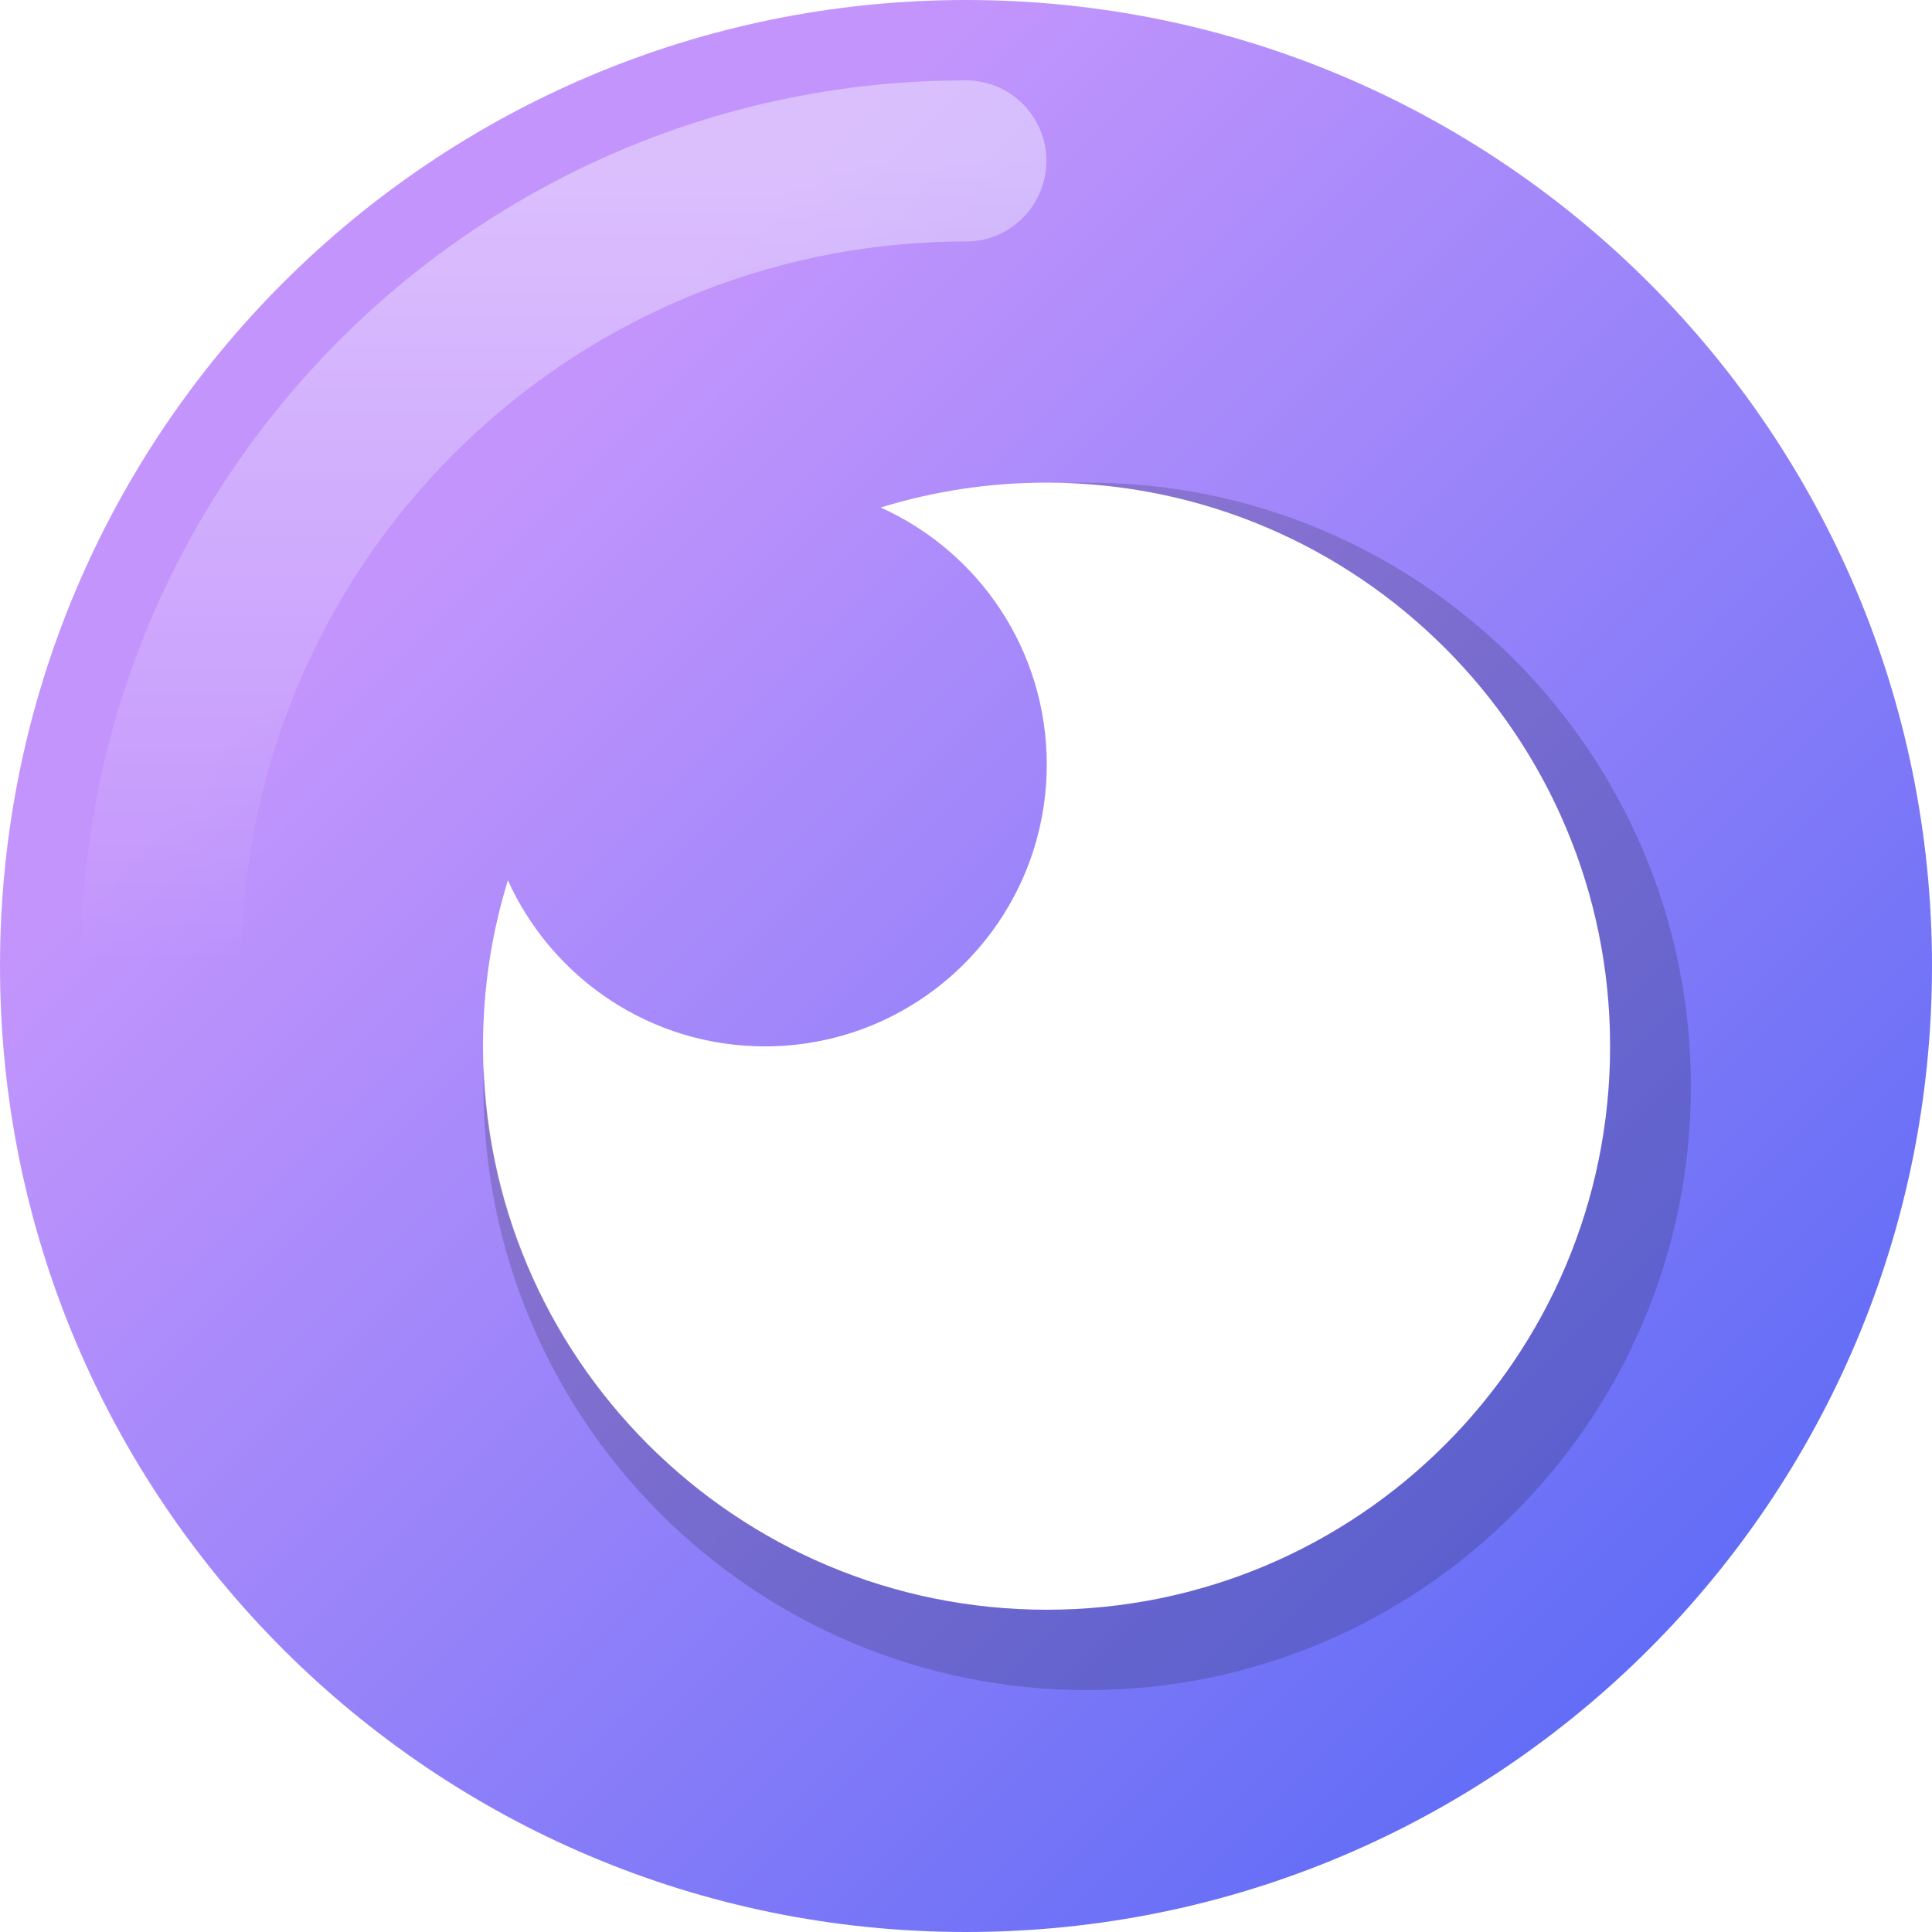
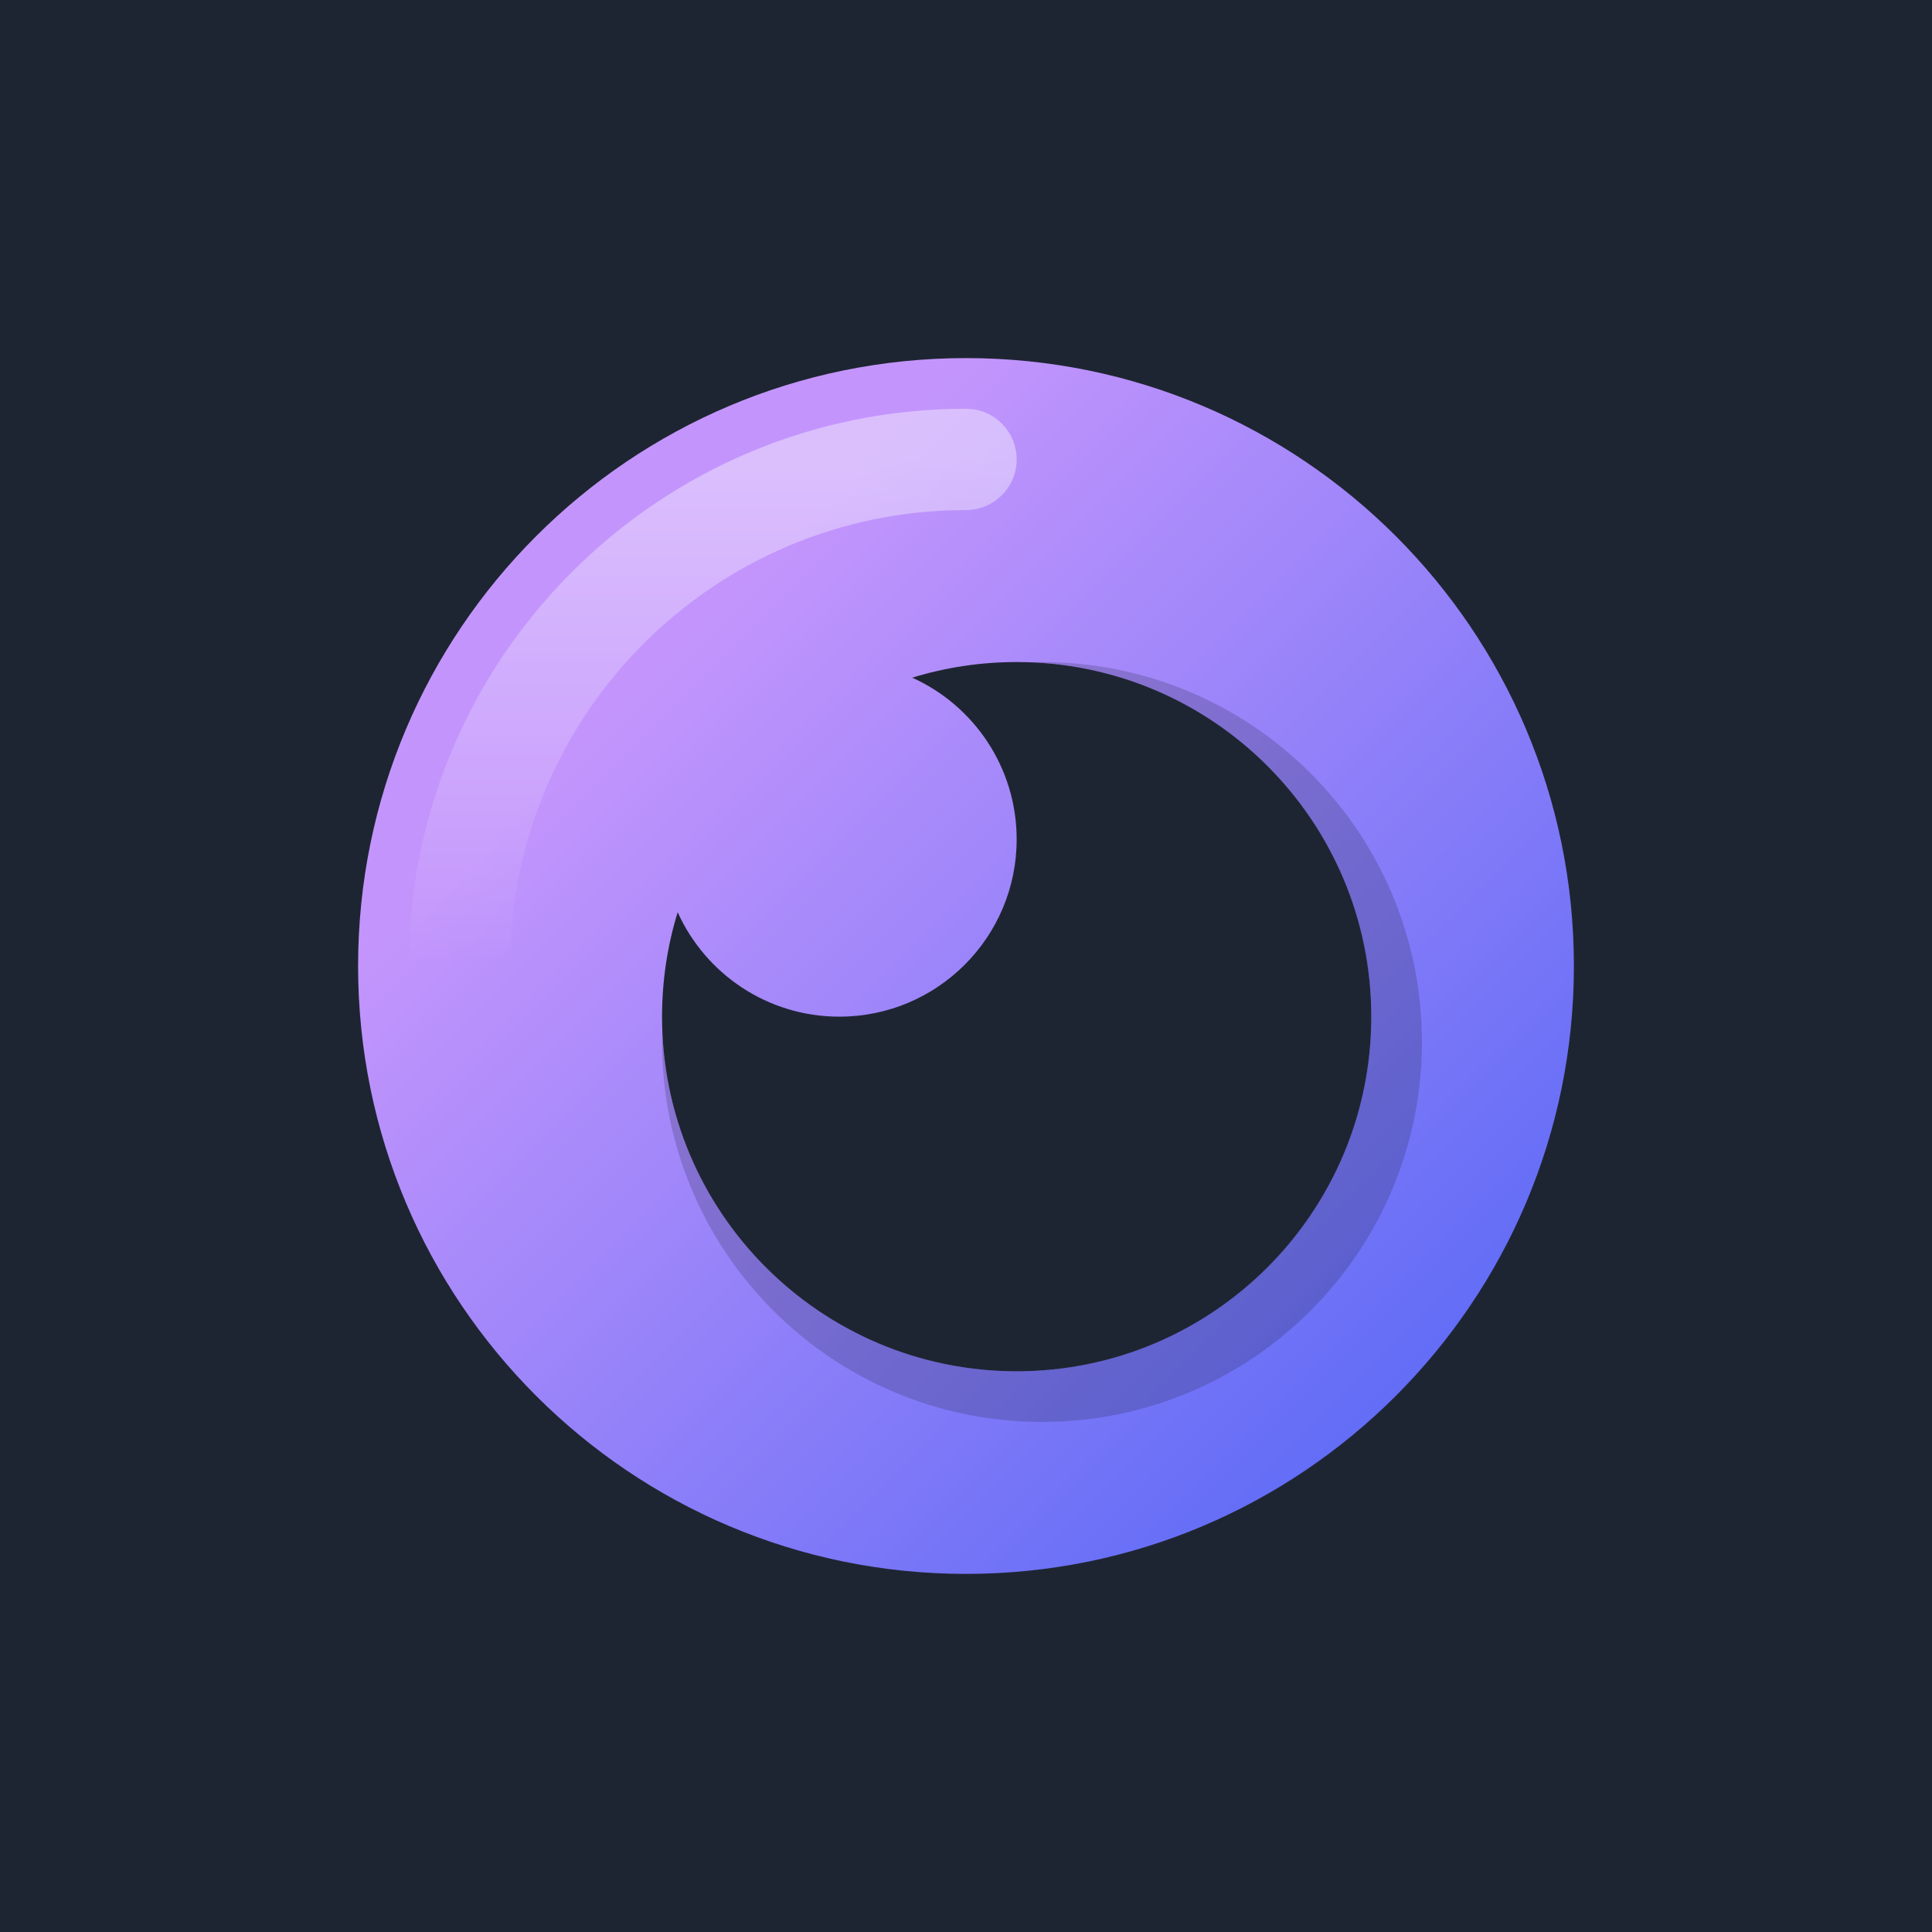
- <svg xmlns="http://www.w3.org/2000/svg" xml:space="preserve" viewBox="0 0 512 512">
-   <linearGradient id="a" x1="128" x2="498.667" y1="386" y2="15.333" gradientTransform="matrix(1 0 0 -1 0 514)" gradientUnits="userSpaceOnUse">
-     <stop offset="0" style="stop-color:#c395fc" />
-     <stop offset="1" style="stop-color:#4f65f5" />
-   </linearGradient>
-   <path d="M256 512c141.4 0 256-114.6 256-256S397.4 0 256 0 0 114.6 0 256s114.6 256 256 256m170.7-234.7c0 82.5-66.9 149.3-149.3 149.3S128 359.8 128 277.3c0-15.3 2.3-30.1 6.6-44 11.7 25.9 37.8 44 68.1 44 41.2 0 74.7-33.4 74.7-74.7 0-30.3-18-56.4-44-68.1 13.9-4.3 28.7-6.6 44-6.6 82.4.1 149.3 67 149.3 149.4" style="fill-rule:evenodd;clip-rule:evenodd;fill:url(#a)" />
-   <path d="M426.7 277.3c0 82.5-66.9 149.3-149.3 149.3-80.7 0-146.5-64.1-149.2-144.1-.1 1.8-.1 3.6-.1 5.4 0 88.4 71.6 160 160 160s160-71.6 160-160-71.6-160-160-160c-1.8 0-3.6 0-5.4.1 79.9 2.9 144 68.6 144 149.3" style="opacity:.2;fill-rule:evenodd;clip-rule:evenodd;fill:#131928" />
-   <linearGradient id="b" x1="149.333" x2="149.333" y1="471.333" y2="258" gradientTransform="matrix(1 0 0 -1 0 514)" gradientUnits="userSpaceOnUse">
-     <stop offset="0" style="stop-color:#fff;stop-opacity:.4" />
-     <stop offset="1" style="stop-color:#fff;stop-opacity:0" />
-   </linearGradient>
-   <path d="M256 64C150 64 64 150 64 256c0 11.8-9.6 21.3-21.3 21.3-11.8 0-21.3-9.6-21.3-21.3-.1-129.6 105-234.7 234.6-234.7 11.8 0 21.3 9.6 21.3 21.3 0 11.8-9.5 21.4-21.3 21.4" style="fill-rule:evenodd;clip-rule:evenodd;fill:url(#b)" />
+ <svg xmlns="http://www.w3.org/2000/svg" width="256" height="256" viewBox="0 0 256 256" fill="none">
+   <rect width="256" height="256" fill="#1E2532" />
+   <path fill-rule="evenodd" clip-rule="evenodd" d="M128 208.551C172.487 208.551 208.551 172.487 208.551 128C208.551 83.513 172.487 47.449 128 47.449C83.513 47.449 47.449 83.513 47.449 128C47.449 172.487 83.513 208.551 128 208.551ZM181.701 134.713C181.701 160.663 160.664 181.701 134.713 181.701C108.762 181.701 87.725 160.663 87.725 134.713C87.725 129.897 88.449 125.25 89.795 120.876C93.479 129.035 101.686 134.713 111.219 134.713C124.194 134.713 134.713 124.194 134.713 111.219C134.713 101.685 129.035 93.478 120.876 89.795C125.251 88.449 129.897 87.725 134.713 87.725C160.664 87.725 181.701 108.762 181.701 134.713Z" fill="url(#paint0_linear_847_17373)" />
+   <path opacity="0.2" fill-rule="evenodd" clip-rule="evenodd" d="M181.701 134.713C181.701 160.663 160.664 181.701 134.713 181.701C109.312 181.701 88.619 161.546 87.753 136.356C87.734 136.924 87.725 137.495 87.725 138.069C87.725 165.873 110.265 188.413 138.069 188.413C165.873 188.413 188.413 165.873 188.413 138.069C188.413 110.265 165.873 87.725 138.069 87.725C137.498 87.725 136.929 87.734 136.362 87.753C161.549 88.622 181.701 109.314 181.701 134.713Z" fill="#131928" />
+   <path fill-rule="evenodd" clip-rule="evenodd" d="M128 67.586C94.635 67.586 67.587 94.634 67.587 127.999C67.587 131.707 64.582 134.712 60.875 134.712C57.167 134.712 54.162 131.707 54.162 127.999C54.162 87.22 87.221 54.161 128 54.161C131.708 54.161 134.713 57.166 134.713 60.874C134.713 64.581 131.708 67.586 128 67.586Z" fill="url(#paint1_linear_847_17373)" />
+   <defs>
+     <linearGradient id="paint0_linear_847_17373" x1="128" y1="47.449" x2="244.631" y2="164.08" gradientUnits="userSpaceOnUse">
+       <stop stop-color="#C395FC" />
+       <stop offset="1" stop-color="#4F65F5" />
+     </linearGradient>
+     <linearGradient id="paint1_linear_847_17373" x1="94.438" y1="60.874" x2="94.438" y2="127.999" gradientUnits="userSpaceOnUse">
+       <stop stop-color="white" stop-opacity="0.4" />
+       <stop offset="1" stop-color="white" stop-opacity="0" />
+     </linearGradient>
+   </defs>
</svg>
